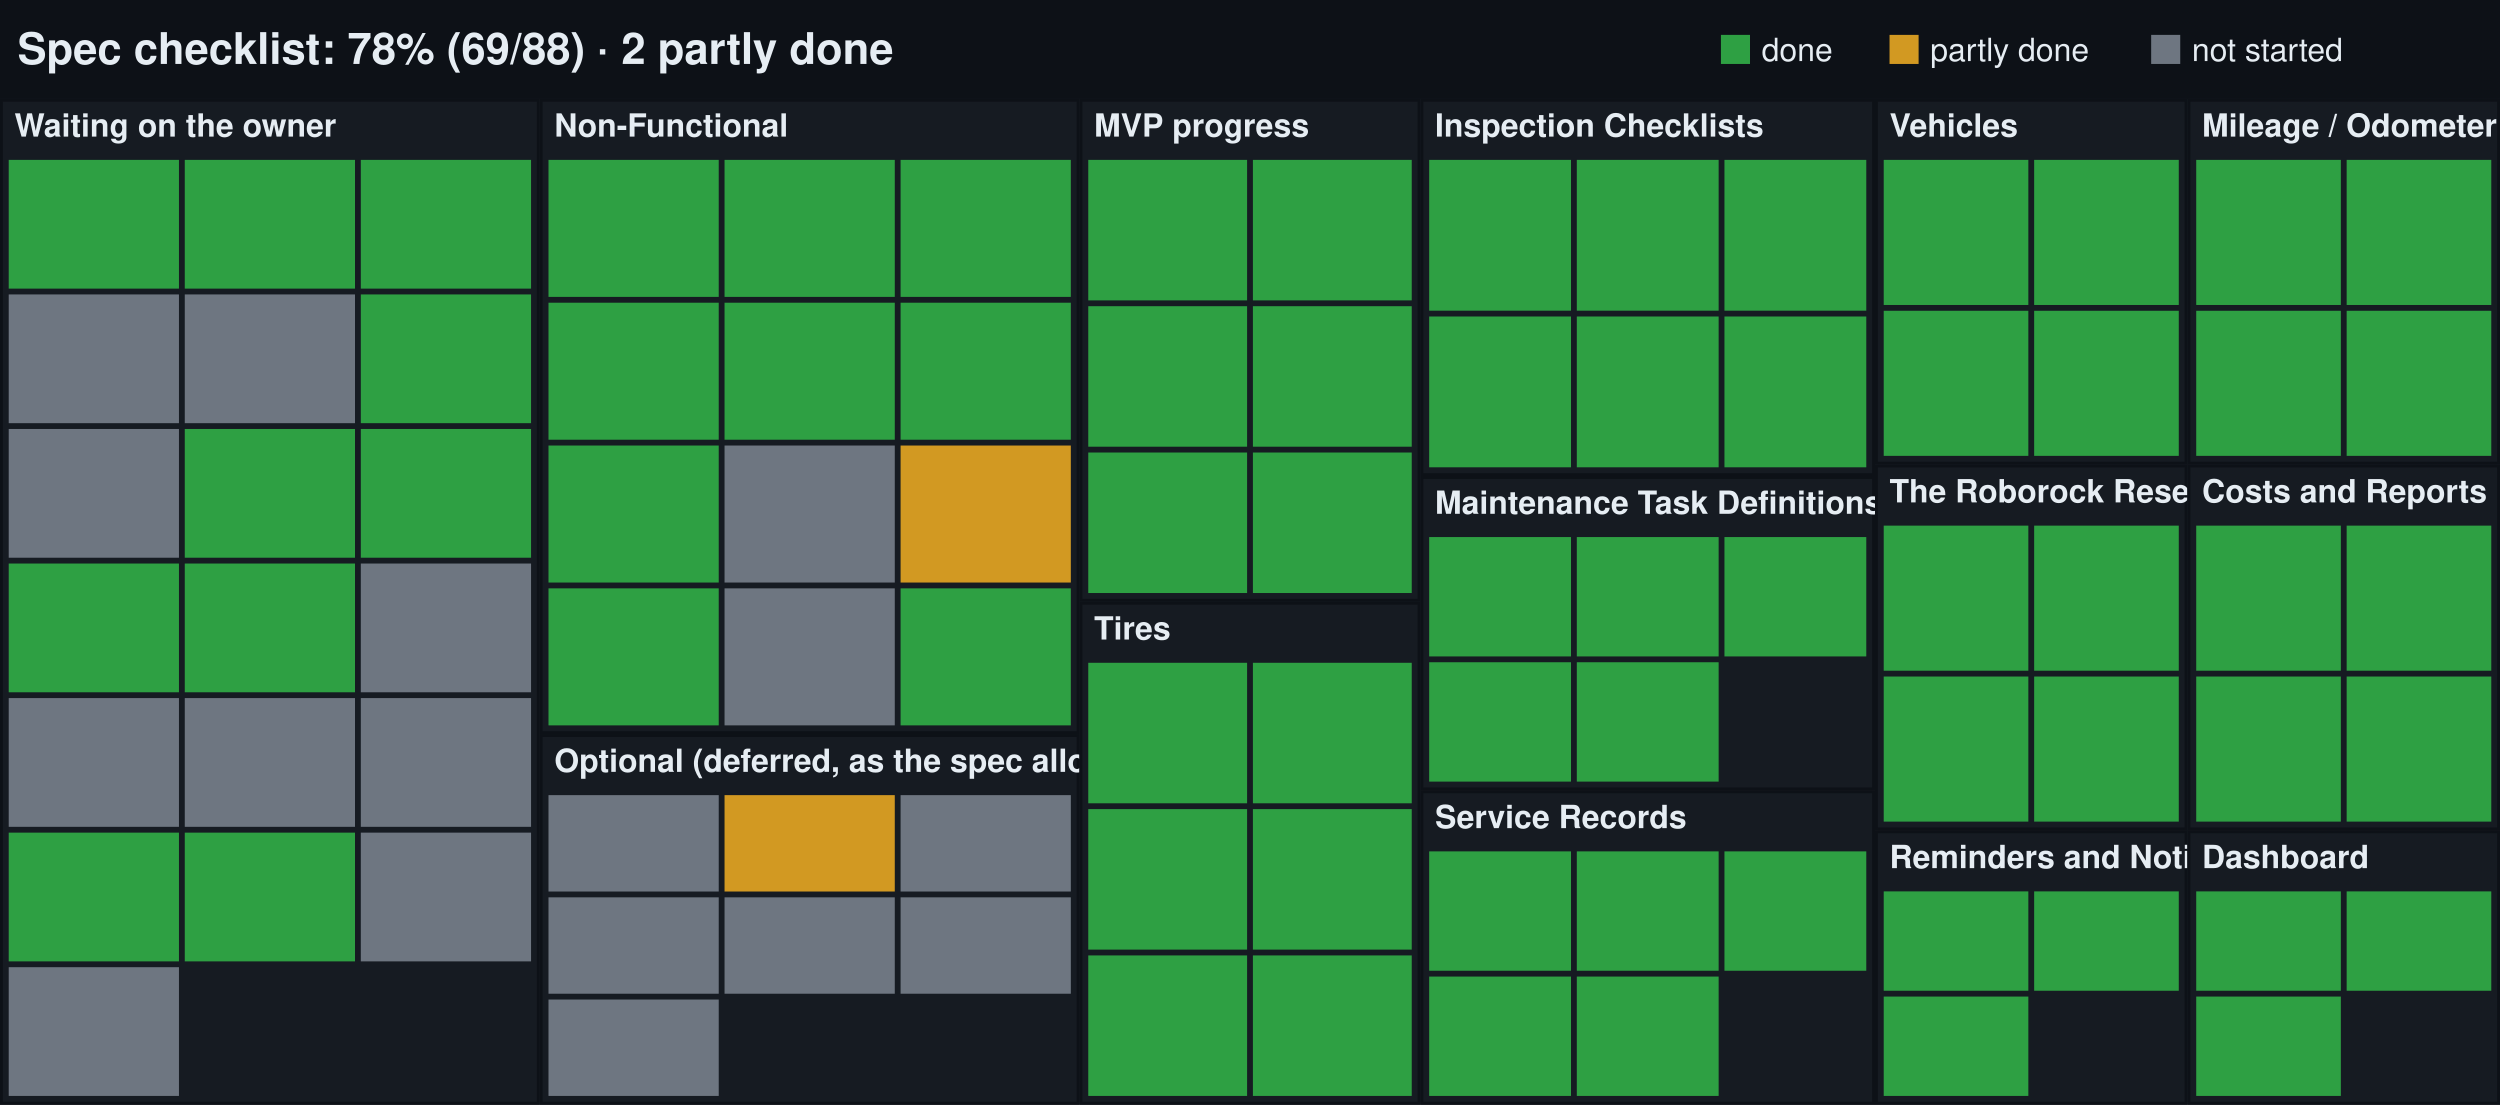
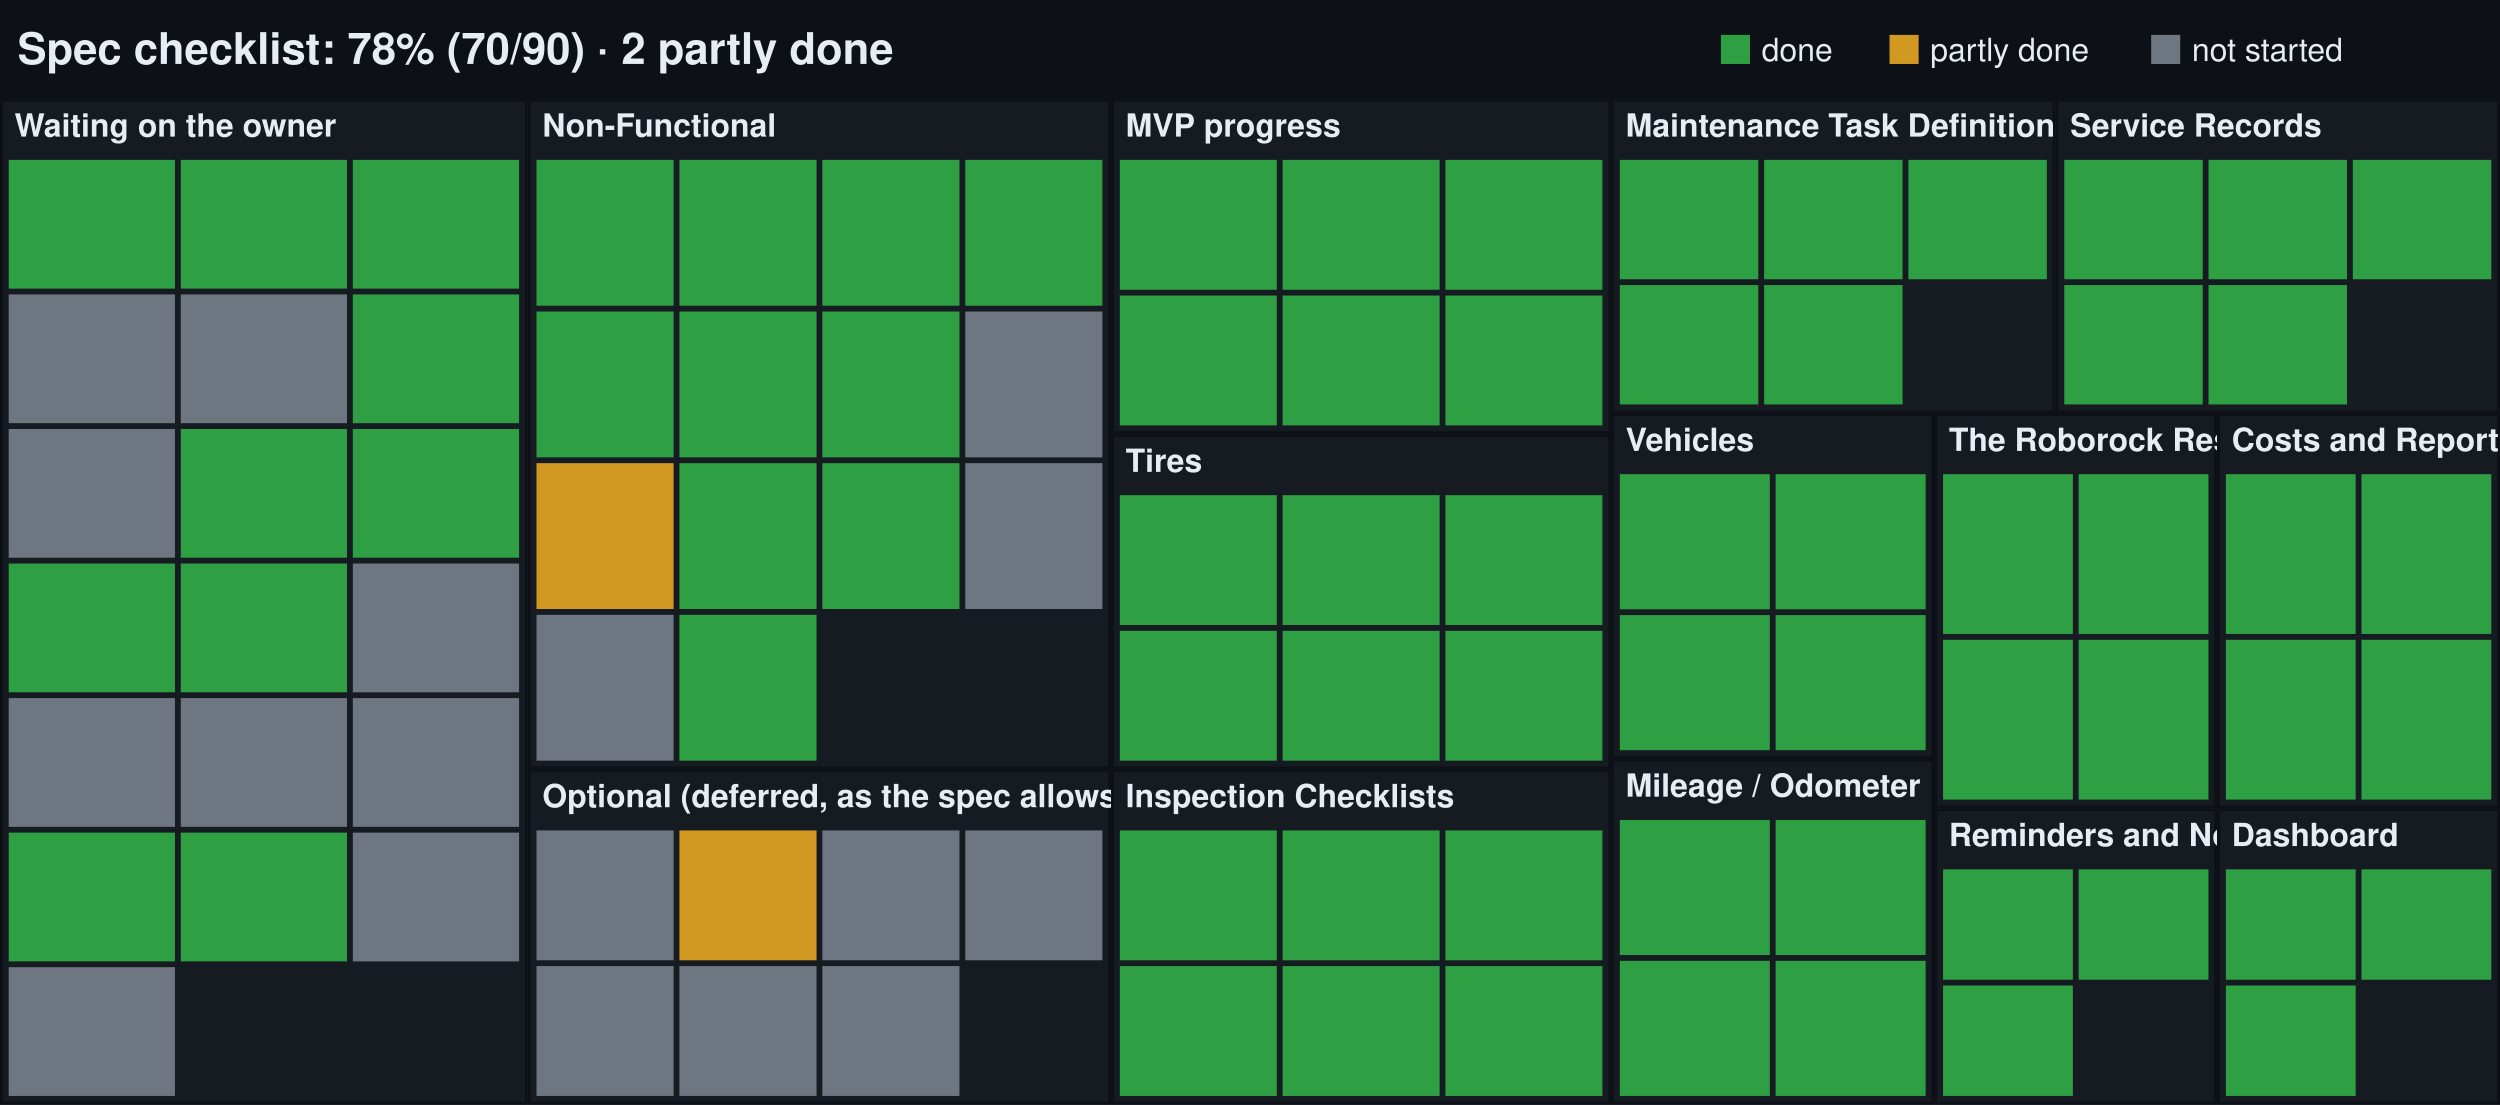
<svg xmlns="http://www.w3.org/2000/svg" width="860" height="380" viewBox="0 0 860 380" font-family="-apple-system,Segoe UI,Helvetica,Arial,sans-serif">
  <rect width="860" height="380" fill="#0d1117" />
-   <text x="6" y="22" fill="#e6edf3" font-size="15" font-weight="600">Spec checklist: 78% (69/88) · 2 partly done</text>
+   <text x="6" y="22" fill="#e6edf3" font-size="15" font-weight="600">Spec checklist: 78% (70/90) · 2 partly done</text>
  <g font-size="11">
    <rect x="592" y="12" width="10" height="10" fill="#2ea043" />
    <text x="606" y="21" fill="#e6edf3">done</text>
    <rect x="650" y="12" width="10" height="10" fill="#d29922" />
    <text x="664" y="21" fill="#e6edf3">partly done</text>
    <rect x="740" y="12" width="10" height="10" fill="#6e7681" />
    <text x="754" y="21" fill="#e6edf3">not started</text>
  </g>
-   <svg x="0" y="34" width="185.682" height="346">
-     <rect width="185.682" height="346" fill="#161b22" stroke="#0d1117" stroke-width="2" />
+   <svg x="0" y="34" width="181.556" height="346">
+     <rect width="181.556" height="346" fill="#161b22" stroke="#0d1117" stroke-width="2" />
    <text x="5" y="13" fill="#e6edf3" font-size="11" font-weight="600">Waiting on the owner</text>
-     <rect x="3" y="21" width="58.561" height="44.286" fill="#2ea043" />
-     <rect x="63.561" y="21" width="58.561" height="44.286" fill="#2ea043" />
-     <rect x="124.121" y="21" width="58.561" height="44.286" fill="#2ea043" />
-     <rect x="3" y="67.286" width="58.561" height="44.286" fill="#6e7681" />
-     <rect x="63.561" y="67.286" width="58.561" height="44.286" fill="#6e7681" />
-     <rect x="124.121" y="67.286" width="58.561" height="44.286" fill="#2ea043" />
-     <rect x="3" y="113.571" width="58.561" height="44.286" fill="#6e7681" />
-     <rect x="63.561" y="113.571" width="58.561" height="44.286" fill="#2ea043" />
-     <rect x="124.121" y="113.571" width="58.561" height="44.286" fill="#2ea043" />
-     <rect x="3" y="159.857" width="58.561" height="44.286" fill="#2ea043" />
-     <rect x="63.561" y="159.857" width="58.561" height="44.286" fill="#2ea043" />
-     <rect x="124.121" y="159.857" width="58.561" height="44.286" fill="#6e7681" />
-     <rect x="3" y="206.143" width="58.561" height="44.286" fill="#6e7681" />
-     <rect x="63.561" y="206.143" width="58.561" height="44.286" fill="#6e7681" />
-     <rect x="124.121" y="206.143" width="58.561" height="44.286" fill="#6e7681" />
-     <rect x="3" y="252.429" width="58.561" height="44.286" fill="#2ea043" />
-     <rect x="63.561" y="252.429" width="58.561" height="44.286" fill="#2ea043" />
-     <rect x="124.121" y="252.429" width="58.561" height="44.286" fill="#6e7681" />
-     <rect x="3" y="298.714" width="58.561" height="44.286" fill="#6e7681" />
+     <rect x="3" y="21" width="57.185" height="44.286" fill="#2ea043" />
+     <rect x="62.185" y="21" width="57.185" height="44.286" fill="#2ea043" />
+     <rect x="121.37" y="21" width="57.185" height="44.286" fill="#2ea043" />
+     <rect x="3" y="67.286" width="57.185" height="44.286" fill="#6e7681" />
+     <rect x="62.185" y="67.286" width="57.185" height="44.286" fill="#6e7681" />
+     <rect x="121.37" y="67.286" width="57.185" height="44.286" fill="#2ea043" />
+     <rect x="3" y="113.571" width="57.185" height="44.286" fill="#6e7681" />
+     <rect x="62.185" y="113.571" width="57.185" height="44.286" fill="#2ea043" />
+     <rect x="121.37" y="113.571" width="57.185" height="44.286" fill="#2ea043" />
+     <rect x="3" y="159.857" width="57.185" height="44.286" fill="#2ea043" />
+     <rect x="62.185" y="159.857" width="57.185" height="44.286" fill="#2ea043" />
+     <rect x="121.37" y="159.857" width="57.185" height="44.286" fill="#6e7681" />
+     <rect x="3" y="206.143" width="57.185" height="44.286" fill="#6e7681" />
+     <rect x="62.185" y="206.143" width="57.185" height="44.286" fill="#6e7681" />
+     <rect x="121.37" y="206.143" width="57.185" height="44.286" fill="#6e7681" />
+     <rect x="3" y="252.429" width="57.185" height="44.286" fill="#2ea043" />
+     <rect x="62.185" y="252.429" width="57.185" height="44.286" fill="#2ea043" />
+     <rect x="121.37" y="252.429" width="57.185" height="44.286" fill="#6e7681" />
+     <rect x="3" y="298.714" width="57.185" height="44.286" fill="#6e7681" />
  </svg>
-   <svg x="185.682" y="34" width="185.682" height="218.526">
-     <rect width="185.682" height="218.526" fill="#161b22" stroke="#0d1117" stroke-width="2" />
+   <svg x="181.556" y="34" width="200.667" height="230.667">
+     <rect width="200.667" height="230.667" fill="#161b22" stroke="#0d1117" stroke-width="2" />
    <text x="5" y="13" fill="#e6edf3" font-size="11" font-weight="600">Non-Functional</text>
-     <rect x="3" y="21" width="58.561" height="47.132" fill="#2ea043" />
-     <rect x="63.561" y="21" width="58.561" height="47.132" fill="#2ea043" />
-     <rect x="124.121" y="21" width="58.561" height="47.132" fill="#2ea043" />
-     <rect x="3" y="70.132" width="58.561" height="47.132" fill="#2ea043" />
-     <rect x="63.561" y="70.132" width="58.561" height="47.132" fill="#2ea043" />
-     <rect x="124.121" y="70.132" width="58.561" height="47.132" fill="#2ea043" />
-     <rect x="3" y="119.263" width="58.561" height="47.132" fill="#2ea043" />
-     <rect x="63.561" y="119.263" width="58.561" height="47.132" fill="#6e7681" />
-     <rect x="124.121" y="119.263" width="58.561" height="47.132" fill="#d29922" />
-     <rect x="3" y="168.395" width="58.561" height="47.132" fill="#2ea043" />
-     <rect x="63.561" y="168.395" width="58.561" height="47.132" fill="#6e7681" />
-     <rect x="124.121" y="168.395" width="58.561" height="47.132" fill="#2ea043" />
+     <rect x="3" y="21" width="47.167" height="50.167" fill="#2ea043" />
+     <rect x="52.167" y="21" width="47.167" height="50.167" fill="#2ea043" />
+     <rect x="101.333" y="21" width="47.167" height="50.167" fill="#2ea043" />
+     <rect x="150.5" y="21" width="47.167" height="50.167" fill="#2ea043" />
+     <rect x="3" y="73.167" width="47.167" height="50.167" fill="#2ea043" />
+     <rect x="52.167" y="73.167" width="47.167" height="50.167" fill="#2ea043" />
+     <rect x="101.333" y="73.167" width="47.167" height="50.167" fill="#2ea043" />
+     <rect x="150.5" y="73.167" width="47.167" height="50.167" fill="#6e7681" />
+     <rect x="3" y="125.333" width="47.167" height="50.167" fill="#d29922" />
+     <rect x="52.167" y="125.333" width="47.167" height="50.167" fill="#2ea043" />
+     <rect x="101.333" y="125.333" width="47.167" height="50.167" fill="#2ea043" />
+     <rect x="150.5" y="125.333" width="47.167" height="50.167" fill="#6e7681" />
+     <rect x="3" y="177.5" width="47.167" height="50.167" fill="#6e7681" />
+     <rect x="52.167" y="177.5" width="47.167" height="50.167" fill="#2ea043" />
  </svg>
-   <svg x="185.682" y="252.526" width="185.682" height="127.474">
-     <rect width="185.682" height="127.474" fill="#161b22" stroke="#0d1117" stroke-width="2" />
+   <svg x="181.556" y="264.667" width="200.667" height="115.333">
+     <rect width="200.667" height="115.333" fill="#161b22" stroke="#0d1117" stroke-width="2" />
    <text x="5" y="13" fill="#e6edf3" font-size="11" font-weight="600">Optional (deferred, as the spec allows)</text>
-     <rect x="3" y="21" width="58.561" height="33.158" fill="#6e7681" />
-     <rect x="63.561" y="21" width="58.561" height="33.158" fill="#d29922" />
-     <rect x="124.121" y="21" width="58.561" height="33.158" fill="#6e7681" />
-     <rect x="3" y="56.158" width="58.561" height="33.158" fill="#6e7681" />
-     <rect x="63.561" y="56.158" width="58.561" height="33.158" fill="#6e7681" />
-     <rect x="124.121" y="56.158" width="58.561" height="33.158" fill="#6e7681" />
-     <rect x="3" y="91.316" width="58.561" height="33.158" fill="#6e7681" />
+     <rect x="3" y="21" width="47.167" height="44.667" fill="#6e7681" />
+     <rect x="52.167" y="21" width="47.167" height="44.667" fill="#d29922" />
+     <rect x="101.333" y="21" width="47.167" height="44.667" fill="#6e7681" />
+     <rect x="150.5" y="21" width="47.167" height="44.667" fill="#6e7681" />
+     <rect x="3" y="67.667" width="47.167" height="44.667" fill="#6e7681" />
+     <rect x="52.167" y="67.667" width="47.167" height="44.667" fill="#6e7681" />
+     <rect x="101.333" y="67.667" width="47.167" height="44.667" fill="#6e7681" />
  </svg>
-   <svg x="371.364" y="34" width="117.273" height="173">
-     <rect width="117.273" height="173" fill="#161b22" stroke="#0d1117" stroke-width="2" />
+   <svg x="382.222" y="34" width="172" height="115.333">
+     <rect width="172" height="115.333" fill="#161b22" stroke="#0d1117" stroke-width="2" />
    <text x="5" y="13" fill="#e6edf3" font-size="11" font-weight="600">MVP progress</text>
-     <rect x="3" y="21" width="54.636" height="48.333" fill="#2ea043" />
-     <rect x="59.636" y="21" width="54.636" height="48.333" fill="#2ea043" />
-     <rect x="3" y="71.333" width="54.636" height="48.333" fill="#2ea043" />
-     <rect x="59.636" y="71.333" width="54.636" height="48.333" fill="#2ea043" />
-     <rect x="3" y="121.667" width="54.636" height="48.333" fill="#2ea043" />
-     <rect x="59.636" y="121.667" width="54.636" height="48.333" fill="#2ea043" />
+     <rect x="3" y="21" width="54" height="44.667" fill="#2ea043" />
+     <rect x="59" y="21" width="54" height="44.667" fill="#2ea043" />
+     <rect x="115" y="21" width="54" height="44.667" fill="#2ea043" />
+     <rect x="3" y="67.667" width="54" height="44.667" fill="#2ea043" />
+     <rect x="59" y="67.667" width="54" height="44.667" fill="#2ea043" />
+     <rect x="115" y="67.667" width="54" height="44.667" fill="#2ea043" />
  </svg>
-   <svg x="371.364" y="207" width="117.273" height="173">
-     <rect width="117.273" height="173" fill="#161b22" stroke="#0d1117" stroke-width="2" />
+   <svg x="382.222" y="149.333" width="172" height="115.333">
+     <rect width="172" height="115.333" fill="#161b22" stroke="#0d1117" stroke-width="2" />
    <text x="5" y="13" fill="#e6edf3" font-size="11" font-weight="600">Tires</text>
-     <rect x="3" y="21" width="54.636" height="48.333" fill="#2ea043" />
-     <rect x="59.636" y="21" width="54.636" height="48.333" fill="#2ea043" />
-     <rect x="3" y="71.333" width="54.636" height="48.333" fill="#2ea043" />
-     <rect x="59.636" y="71.333" width="54.636" height="48.333" fill="#2ea043" />
-     <rect x="3" y="121.667" width="54.636" height="48.333" fill="#2ea043" />
-     <rect x="59.636" y="121.667" width="54.636" height="48.333" fill="#2ea043" />
+     <rect x="3" y="21" width="54" height="44.667" fill="#2ea043" />
+     <rect x="59" y="21" width="54" height="44.667" fill="#2ea043" />
+     <rect x="115" y="21" width="54" height="44.667" fill="#2ea043" />
+     <rect x="3" y="67.667" width="54" height="44.667" fill="#2ea043" />
+     <rect x="59" y="67.667" width="54" height="44.667" fill="#2ea043" />
+     <rect x="115" y="67.667" width="54" height="44.667" fill="#2ea043" />
  </svg>
-   <svg x="488.636" y="34" width="156.364" height="129.75">
-     <rect width="156.364" height="129.75" fill="#161b22" stroke="#0d1117" stroke-width="2" />
+   <svg x="382.222" y="264.667" width="172" height="115.333">
+     <rect width="172" height="115.333" fill="#161b22" stroke="#0d1117" stroke-width="2" />
    <text x="5" y="13" fill="#e6edf3" font-size="11" font-weight="600">Inspection Checklists</text>
-     <rect x="3" y="21" width="48.788" height="51.875" fill="#2ea043" />
-     <rect x="53.788" y="21" width="48.788" height="51.875" fill="#2ea043" />
-     <rect x="104.576" y="21" width="48.788" height="51.875" fill="#2ea043" />
-     <rect x="3" y="74.875" width="48.788" height="51.875" fill="#2ea043" />
-     <rect x="53.788" y="74.875" width="48.788" height="51.875" fill="#2ea043" />
-     <rect x="104.576" y="74.875" width="48.788" height="51.875" fill="#2ea043" />
+     <rect x="3" y="21" width="54" height="44.667" fill="#2ea043" />
+     <rect x="59" y="21" width="54" height="44.667" fill="#2ea043" />
+     <rect x="115" y="21" width="54" height="44.667" fill="#2ea043" />
+     <rect x="3" y="67.667" width="54" height="44.667" fill="#2ea043" />
+     <rect x="59" y="67.667" width="54" height="44.667" fill="#2ea043" />
+     <rect x="115" y="67.667" width="54" height="44.667" fill="#2ea043" />
  </svg>
-   <svg x="488.636" y="163.75" width="156.364" height="108.125">
-     <rect width="156.364" height="108.125" fill="#161b22" stroke="#0d1117" stroke-width="2" />
+   <svg x="554.222" y="34" width="152.889" height="108.125">
+     <rect width="152.889" height="108.125" fill="#161b22" stroke="#0d1117" stroke-width="2" />
    <text x="5" y="13" fill="#e6edf3" font-size="11" font-weight="600">Maintenance Task Definitions</text>
-     <rect x="3" y="21" width="48.788" height="41.062" fill="#2ea043" />
-     <rect x="53.788" y="21" width="48.788" height="41.062" fill="#2ea043" />
-     <rect x="104.576" y="21" width="48.788" height="41.062" fill="#2ea043" />
-     <rect x="3" y="64.062" width="48.788" height="41.062" fill="#2ea043" />
-     <rect x="53.788" y="64.062" width="48.788" height="41.062" fill="#2ea043" />
+     <rect x="3" y="21" width="47.63" height="41.062" fill="#2ea043" />
+     <rect x="52.63" y="21" width="47.63" height="41.062" fill="#2ea043" />
+     <rect x="102.259" y="21" width="47.63" height="41.062" fill="#2ea043" />
+     <rect x="3" y="64.062" width="47.63" height="41.062" fill="#2ea043" />
+     <rect x="52.63" y="64.062" width="47.63" height="41.062" fill="#2ea043" />
  </svg>
-   <svg x="488.636" y="271.875" width="156.364" height="108.125">
-     <rect width="156.364" height="108.125" fill="#161b22" stroke="#0d1117" stroke-width="2" />
+   <svg x="707.111" y="34" width="152.889" height="108.125">
+     <rect width="152.889" height="108.125" fill="#161b22" stroke="#0d1117" stroke-width="2" />
    <text x="5" y="13" fill="#e6edf3" font-size="11" font-weight="600">Service Records</text>
-     <rect x="3" y="21" width="48.788" height="41.062" fill="#2ea043" />
-     <rect x="53.788" y="21" width="48.788" height="41.062" fill="#2ea043" />
-     <rect x="104.576" y="21" width="48.788" height="41.062" fill="#2ea043" />
-     <rect x="3" y="64.062" width="48.788" height="41.062" fill="#2ea043" />
-     <rect x="53.788" y="64.062" width="48.788" height="41.062" fill="#2ea043" />
+     <rect x="3" y="21" width="47.63" height="41.062" fill="#2ea043" />
+     <rect x="52.63" y="21" width="47.63" height="41.062" fill="#2ea043" />
+     <rect x="102.259" y="21" width="47.63" height="41.062" fill="#2ea043" />
+     <rect x="3" y="64.062" width="47.63" height="41.062" fill="#2ea043" />
+     <rect x="52.63" y="64.062" width="47.63" height="41.062" fill="#2ea043" />
  </svg>
-   <svg x="645" y="34" width="107.5" height="125.818">
-     <rect width="107.5" height="125.818" fill="#161b22" stroke="#0d1117" stroke-width="2" />
+   <svg x="554.222" y="142.125" width="111.192" height="118.938">
+     <rect width="111.192" height="118.938" fill="#161b22" stroke="#0d1117" stroke-width="2" />
    <text x="5" y="13" fill="#e6edf3" font-size="11" font-weight="600">Vehicles</text>
-     <rect x="3" y="21" width="49.75" height="49.909" fill="#2ea043" />
-     <rect x="54.75" y="21" width="49.75" height="49.909" fill="#2ea043" />
-     <rect x="3" y="72.909" width="49.75" height="49.909" fill="#2ea043" />
-     <rect x="54.75" y="72.909" width="49.75" height="49.909" fill="#2ea043" />
+     <rect x="3" y="21" width="51.596" height="46.469" fill="#2ea043" />
+     <rect x="56.596" y="21" width="51.596" height="46.469" fill="#2ea043" />
+     <rect x="3" y="69.469" width="51.596" height="46.469" fill="#2ea043" />
+     <rect x="56.596" y="69.469" width="51.596" height="46.469" fill="#2ea043" />
  </svg>
-   <svg x="752.5" y="34" width="107.5" height="125.818">
-     <rect width="107.5" height="125.818" fill="#161b22" stroke="#0d1117" stroke-width="2" />
+   <svg x="554.222" y="261.062" width="111.192" height="118.938">
+     <rect width="111.192" height="118.938" fill="#161b22" stroke="#0d1117" stroke-width="2" />
    <text x="5" y="13" fill="#e6edf3" font-size="11" font-weight="600">Mileage / Odometer</text>
-     <rect x="3" y="21" width="49.75" height="49.909" fill="#2ea043" />
-     <rect x="54.75" y="21" width="49.75" height="49.909" fill="#2ea043" />
-     <rect x="3" y="72.909" width="49.75" height="49.909" fill="#2ea043" />
-     <rect x="54.75" y="72.909" width="49.75" height="49.909" fill="#2ea043" />
+     <rect x="3" y="21" width="51.596" height="46.469" fill="#2ea043" />
+     <rect x="56.596" y="21" width="51.596" height="46.469" fill="#2ea043" />
+     <rect x="3" y="69.469" width="51.596" height="46.469" fill="#2ea043" />
+     <rect x="56.596" y="69.469" width="51.596" height="46.469" fill="#2ea043" />
  </svg>
-   <svg x="645" y="159.818" width="107.5" height="125.818">
-     <rect width="107.5" height="125.818" fill="#161b22" stroke="#0d1117" stroke-width="2" />
+   <svg x="665.414" y="142.125" width="97.293" height="135.929">
+     <rect width="97.293" height="135.929" fill="#161b22" stroke="#0d1117" stroke-width="2" />
    <text x="5" y="13" fill="#e6edf3" font-size="11" font-weight="600">The Roborock Reset</text>
-     <rect x="3" y="21" width="49.75" height="49.909" fill="#2ea043" />
-     <rect x="54.75" y="21" width="49.75" height="49.909" fill="#2ea043" />
-     <rect x="3" y="72.909" width="49.75" height="49.909" fill="#2ea043" />
-     <rect x="54.75" y="72.909" width="49.75" height="49.909" fill="#2ea043" />
+     <rect x="3" y="21" width="44.646" height="54.964" fill="#2ea043" />
+     <rect x="49.646" y="21" width="44.646" height="54.964" fill="#2ea043" />
+     <rect x="3" y="77.964" width="44.646" height="54.964" fill="#2ea043" />
+     <rect x="49.646" y="77.964" width="44.646" height="54.964" fill="#2ea043" />
  </svg>
-   <svg x="752.5" y="159.818" width="107.5" height="125.818">
-     <rect width="107.5" height="125.818" fill="#161b22" stroke="#0d1117" stroke-width="2" />
+   <svg x="762.707" y="142.125" width="97.293" height="135.929">
+     <rect width="97.293" height="135.929" fill="#161b22" stroke="#0d1117" stroke-width="2" />
    <text x="5" y="13" fill="#e6edf3" font-size="11" font-weight="600">Costs and Reports</text>
-     <rect x="3" y="21" width="49.75" height="49.909" fill="#2ea043" />
-     <rect x="54.75" y="21" width="49.75" height="49.909" fill="#2ea043" />
-     <rect x="3" y="72.909" width="49.75" height="49.909" fill="#2ea043" />
-     <rect x="54.75" y="72.909" width="49.75" height="49.909" fill="#2ea043" />
+     <rect x="3" y="21" width="44.646" height="54.964" fill="#2ea043" />
+     <rect x="49.646" y="21" width="44.646" height="54.964" fill="#2ea043" />
+     <rect x="3" y="77.964" width="44.646" height="54.964" fill="#2ea043" />
+     <rect x="49.646" y="77.964" width="44.646" height="54.964" fill="#2ea043" />
  </svg>
-   <svg x="645" y="285.636" width="107.5" height="94.364">
-     <rect width="107.5" height="94.364" fill="#161b22" stroke="#0d1117" stroke-width="2" />
+   <svg x="665.414" y="278.054" width="97.293" height="101.946">
+     <rect width="97.293" height="101.946" fill="#161b22" stroke="#0d1117" stroke-width="2" />
    <text x="5" y="13" fill="#e6edf3" font-size="11" font-weight="600">Reminders and Notifications</text>
-     <rect x="3" y="21" width="49.75" height="34.182" fill="#2ea043" />
-     <rect x="54.75" y="21" width="49.75" height="34.182" fill="#2ea043" />
-     <rect x="3" y="57.182" width="49.75" height="34.182" fill="#2ea043" />
+     <rect x="3" y="21" width="44.646" height="37.973" fill="#2ea043" />
+     <rect x="49.646" y="21" width="44.646" height="37.973" fill="#2ea043" />
+     <rect x="3" y="60.973" width="44.646" height="37.973" fill="#2ea043" />
  </svg>
-   <svg x="752.5" y="285.636" width="107.5" height="94.364">
-     <rect width="107.5" height="94.364" fill="#161b22" stroke="#0d1117" stroke-width="2" />
+   <svg x="762.707" y="278.054" width="97.293" height="101.946">
+     <rect width="97.293" height="101.946" fill="#161b22" stroke="#0d1117" stroke-width="2" />
    <text x="5" y="13" fill="#e6edf3" font-size="11" font-weight="600">Dashboard</text>
-     <rect x="3" y="21" width="49.75" height="34.182" fill="#2ea043" />
-     <rect x="54.75" y="21" width="49.75" height="34.182" fill="#2ea043" />
-     <rect x="3" y="57.182" width="49.75" height="34.182" fill="#2ea043" />
+     <rect x="3" y="21" width="44.646" height="37.973" fill="#2ea043" />
+     <rect x="49.646" y="21" width="44.646" height="37.973" fill="#2ea043" />
+     <rect x="3" y="60.973" width="44.646" height="37.973" fill="#2ea043" />
  </svg>
</svg>
